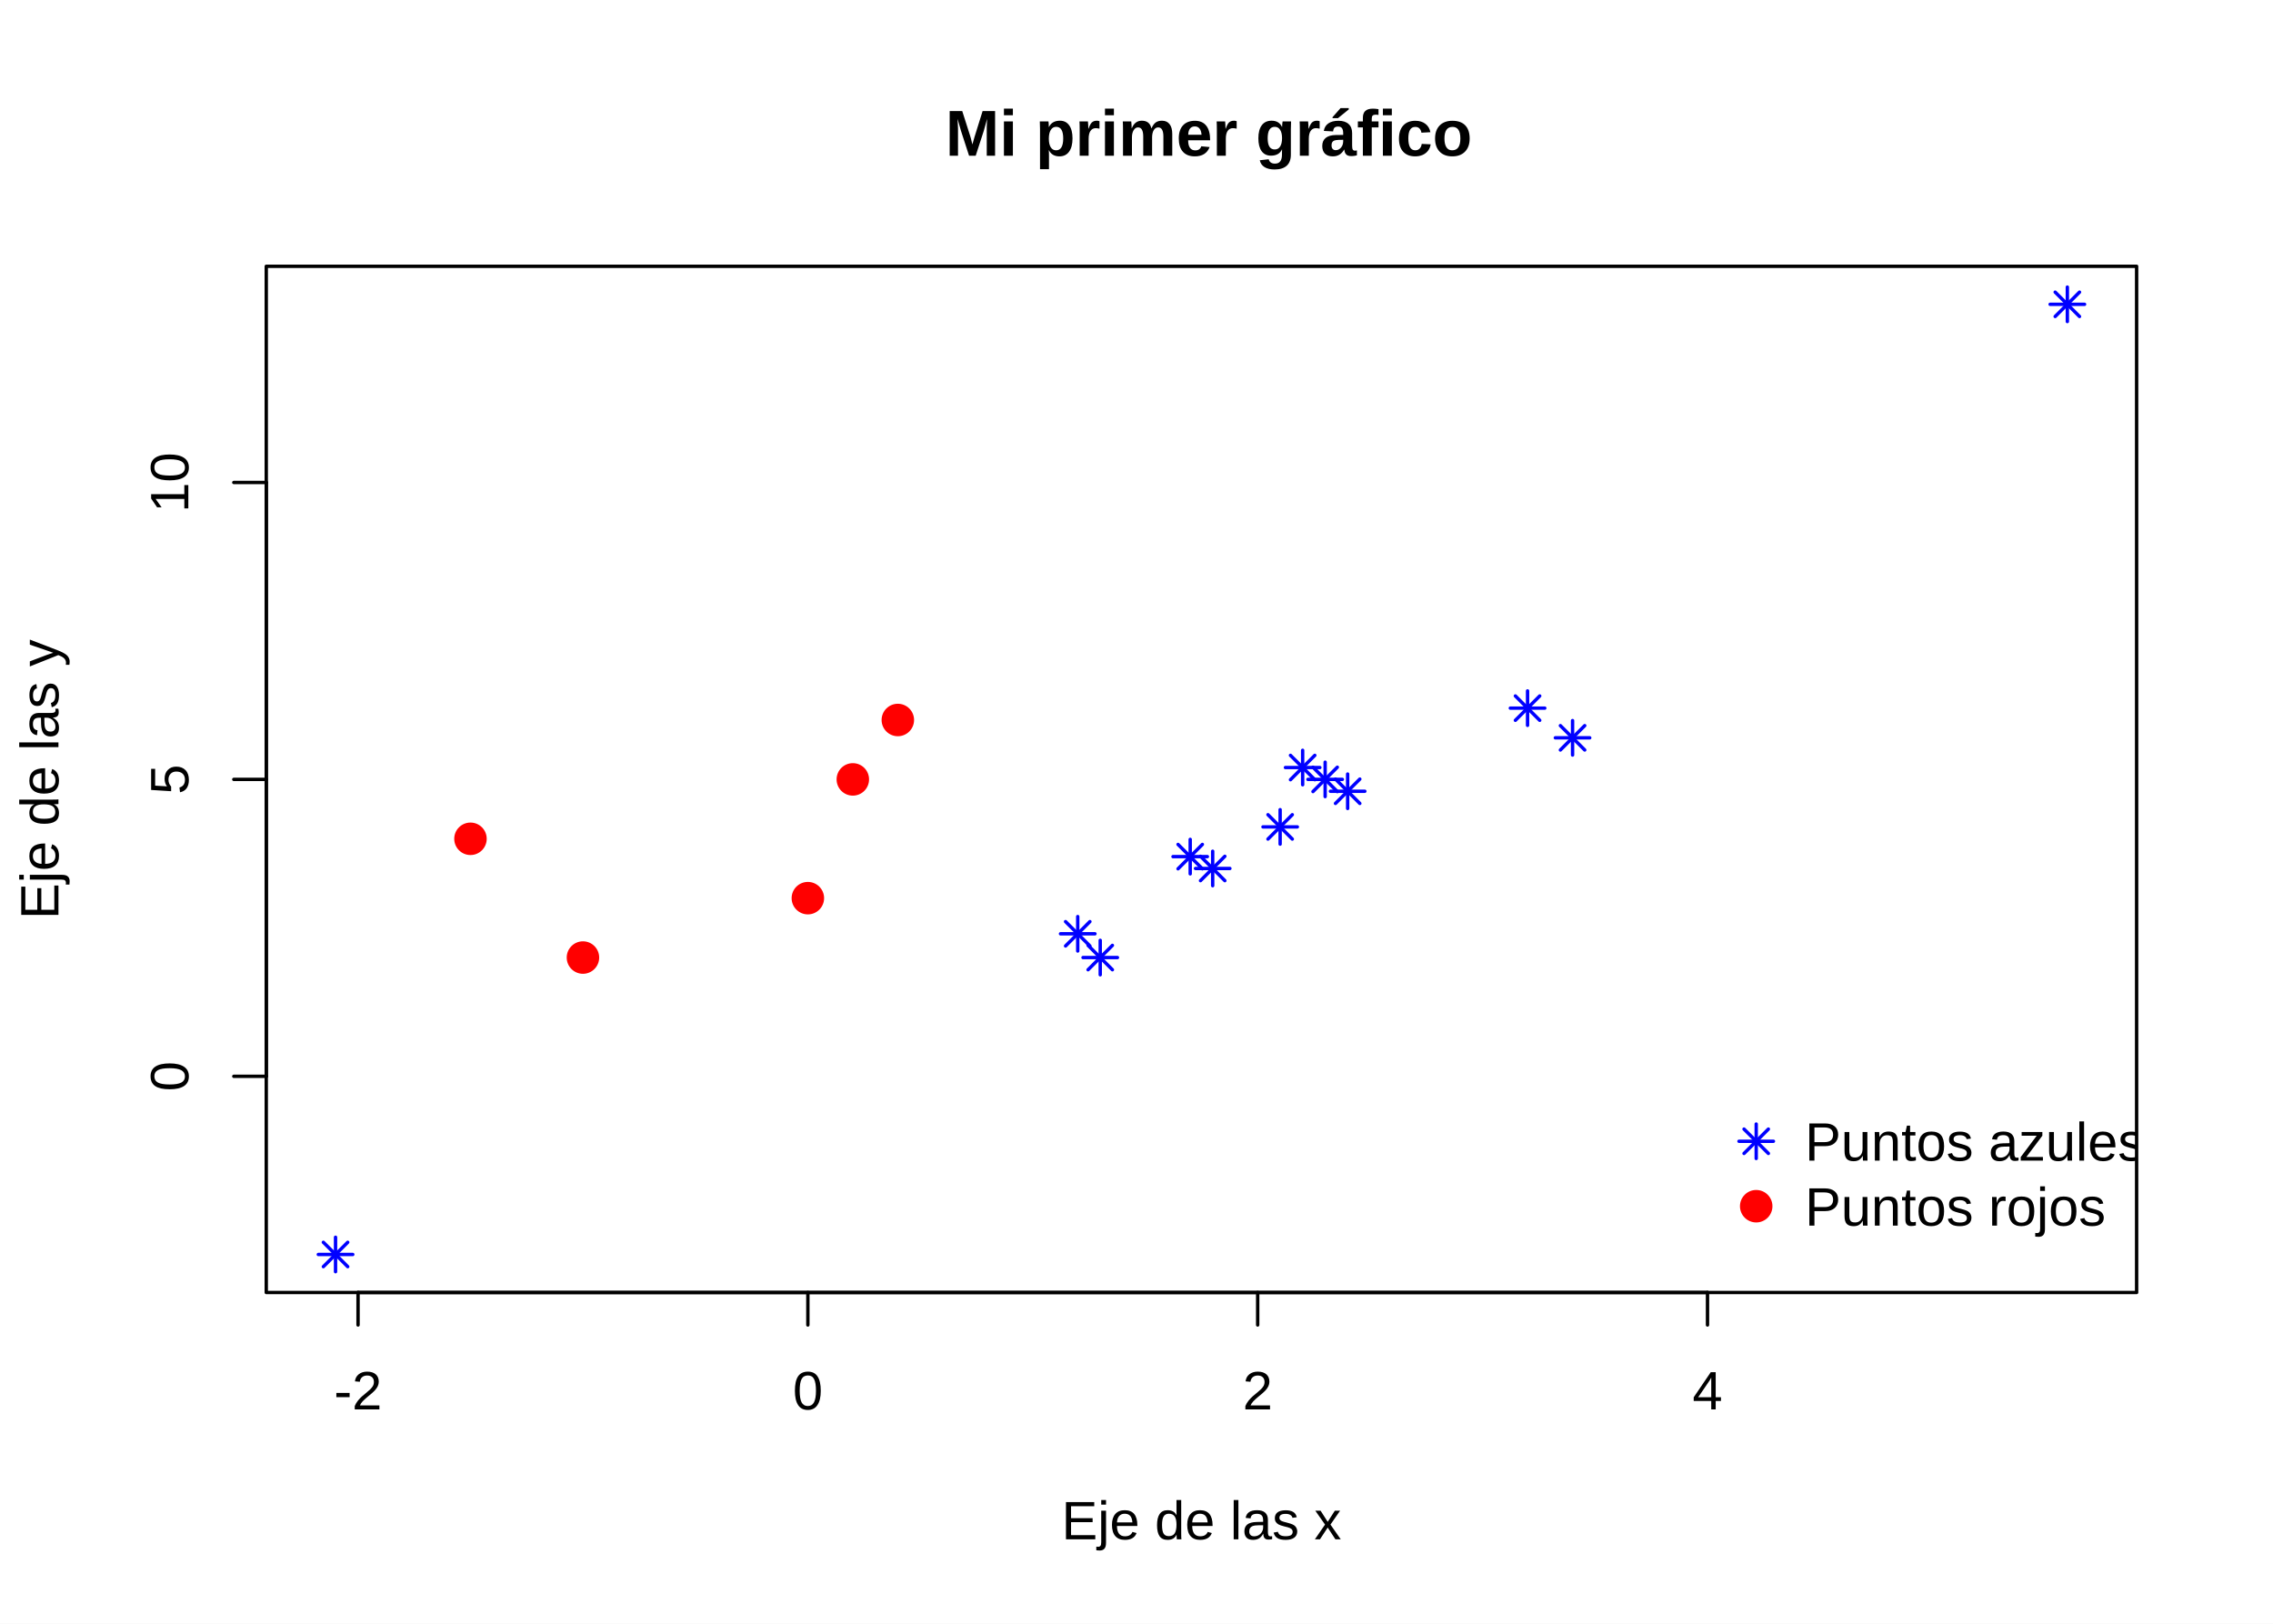
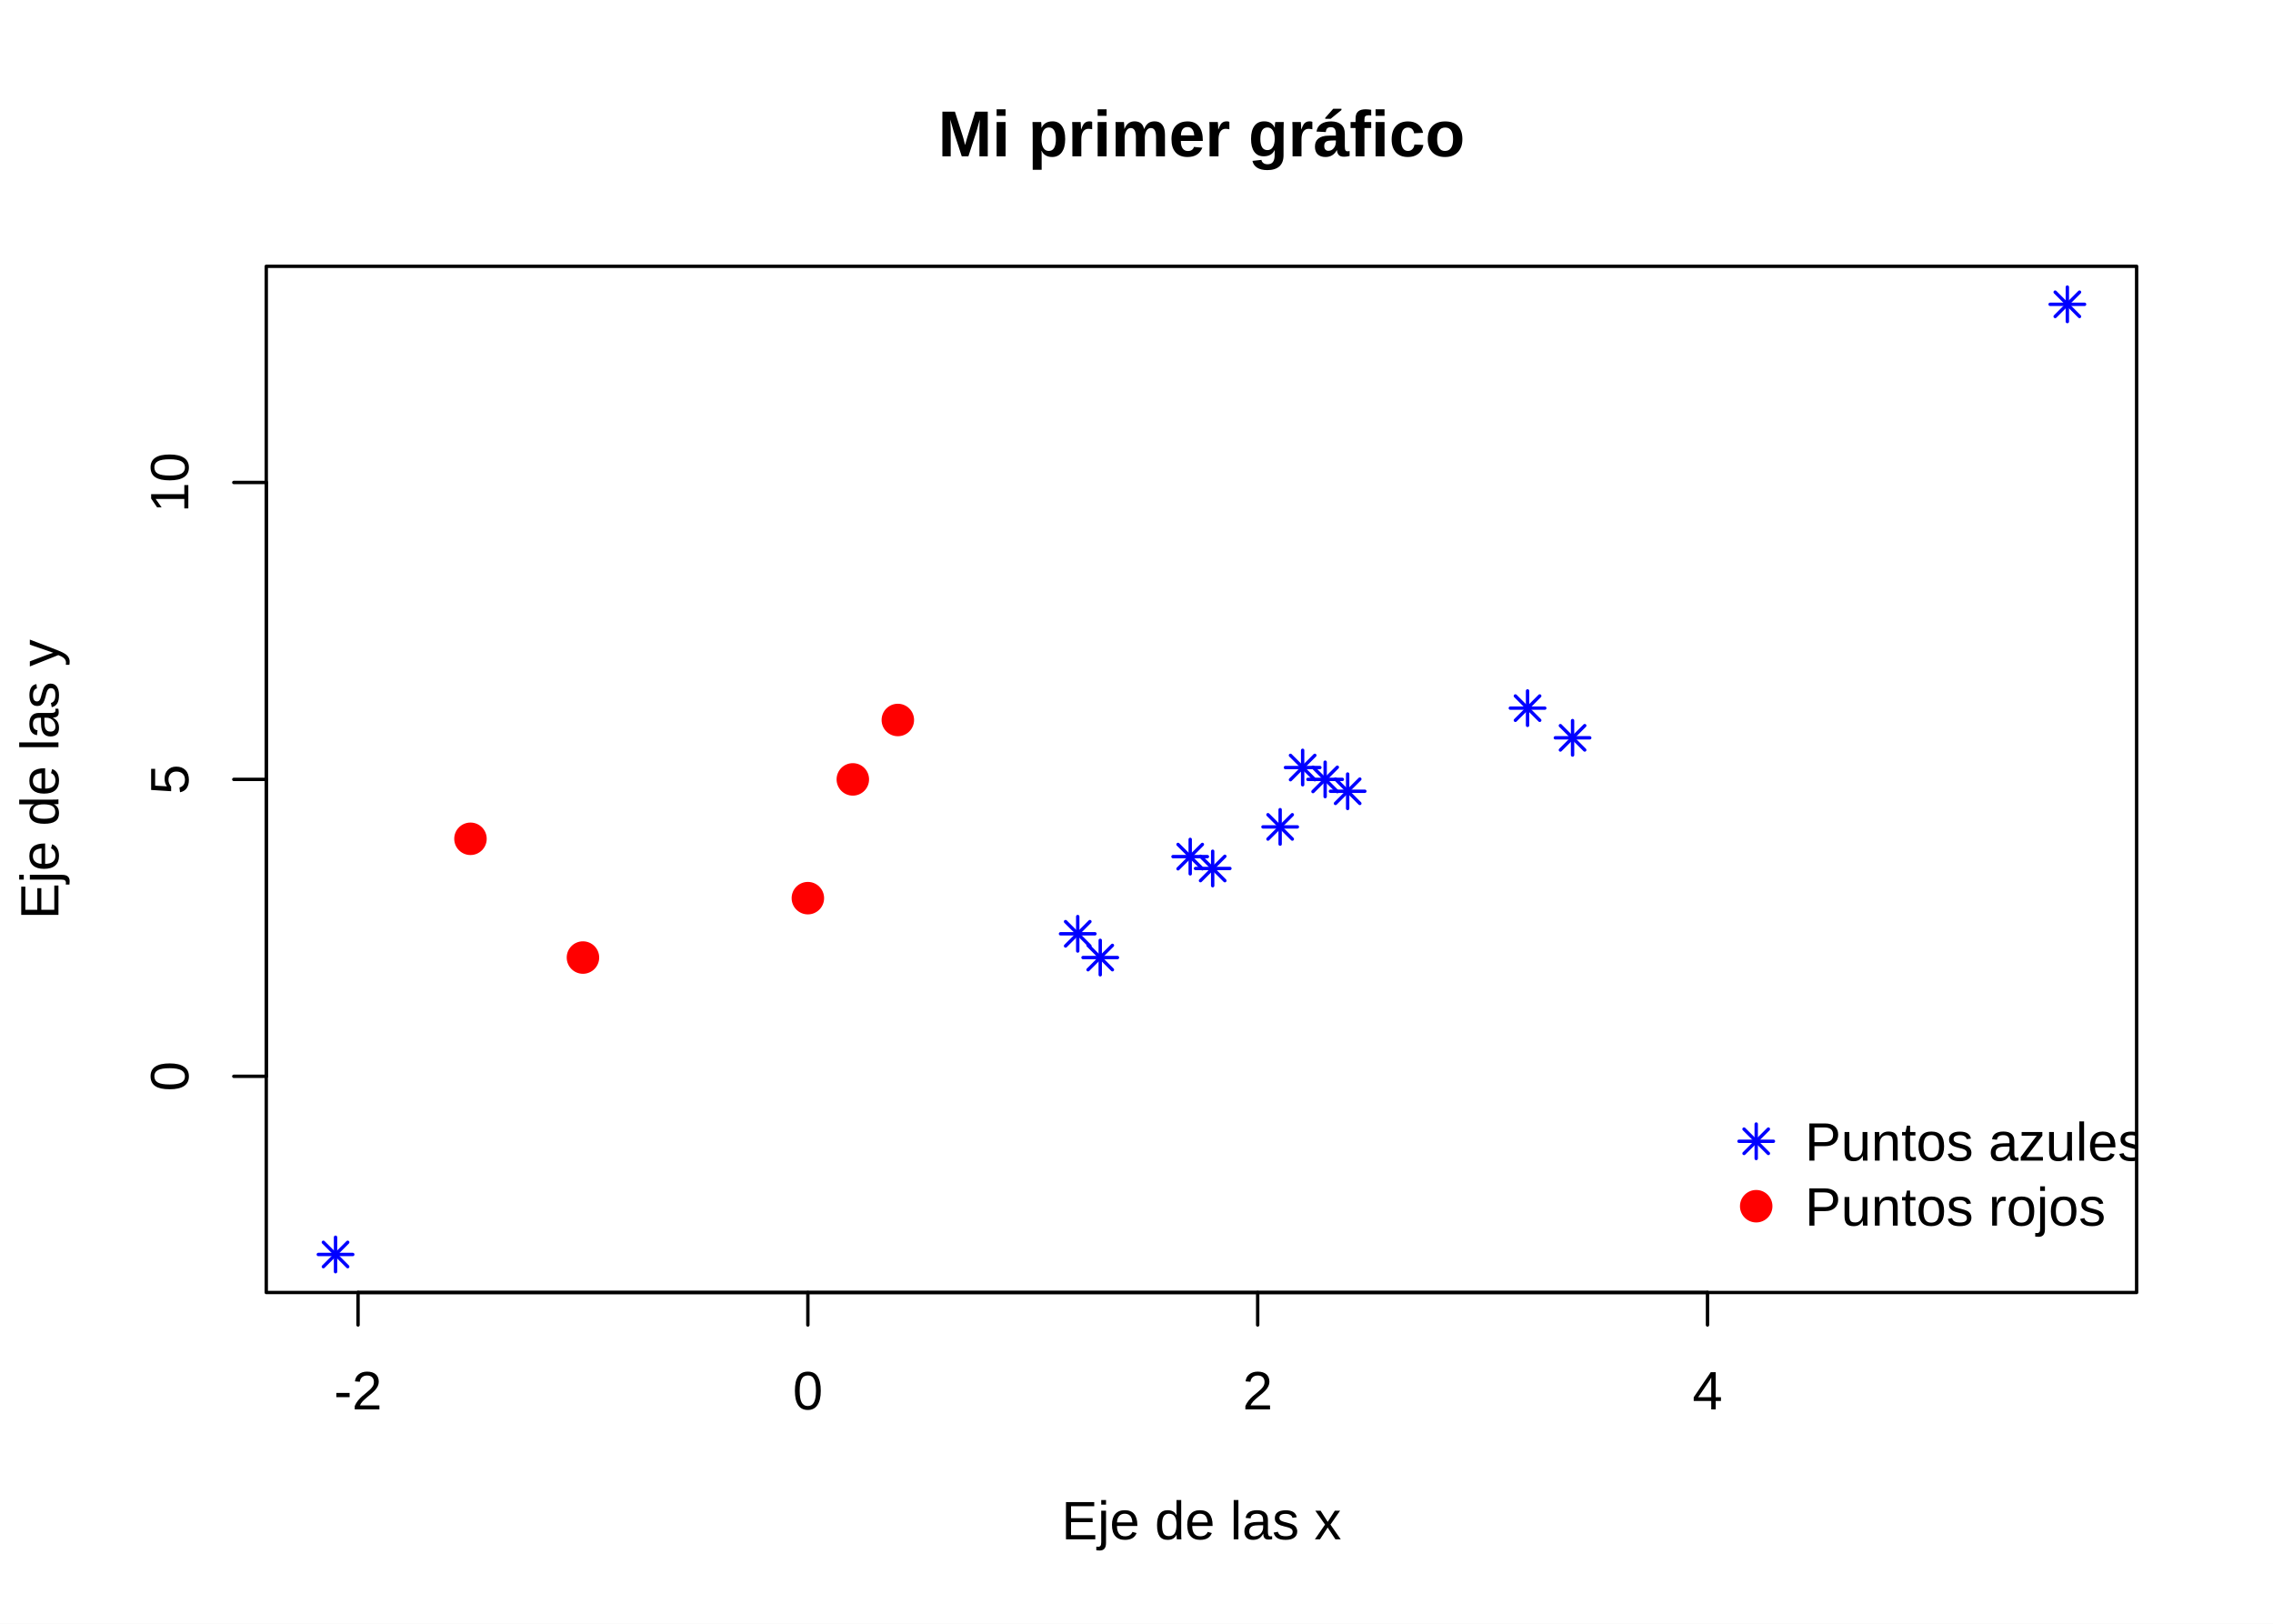
<svg xmlns="http://www.w3.org/2000/svg" viewBox="0 0 504.00 360.00">
  <defs>
    <style type="text/css">
    line, polyline, path, rect, circle {
      fill: none;
      stroke: #000000;
      stroke-linecap: round;
      stroke-linejoin: round;
      stroke-miterlimit: 10.00;
    }
  </style>
  </defs>
  <rect width="100%" height="100%" style="stroke: none; fill: #FFFFFF;" />
  <defs>
    <clipPath id="cpNTkuMDR8NDczLjc2fDI4Ni41Nnw1OS4wNA==">
      <rect x="59.04" y="59.04" width="414.72" height="227.52" />
    </clipPath>
  </defs>
  <line x1="236.27" y1="209.73" x2="241.67" y2="204.33" style="stroke-width: 0.75; stroke: #0000FF;" clip-path="url(#cpNTkuMDR8NDczLjc2fDI4Ni41Nnw1OS4wNA==)" />
  <line x1="236.27" y1="204.33" x2="241.67" y2="209.73" style="stroke-width: 0.75; stroke: #0000FF;" clip-path="url(#cpNTkuMDR8NDczLjc2fDI4Ni41Nnw1OS4wNA==)" />
  <line x1="235.15" y1="207.03" x2="242.79" y2="207.03" style="stroke-width: 0.75; stroke: #0000FF;" clip-path="url(#cpNTkuMDR8NDczLjc2fDI4Ni41Nnw1OS4wNA==)" />
  <line x1="238.97" y1="210.85" x2="238.97" y2="203.21" style="stroke-width: 0.75; stroke: #0000FF;" clip-path="url(#cpNTkuMDR8NDczLjc2fDI4Ni41Nnw1OS4wNA==)" />
  <line x1="345.99" y1="166.28" x2="351.39" y2="160.88" style="stroke-width: 0.75; stroke: #0000FF;" clip-path="url(#cpNTkuMDR8NDczLjc2fDI4Ni41Nnw1OS4wNA==)" />
  <line x1="345.99" y1="160.88" x2="351.39" y2="166.28" style="stroke-width: 0.75; stroke: #0000FF;" clip-path="url(#cpNTkuMDR8NDczLjc2fDI4Ni41Nnw1OS4wNA==)" />
  <line x1="344.87" y1="163.58" x2="352.50" y2="163.58" style="stroke-width: 0.75; stroke: #0000FF;" clip-path="url(#cpNTkuMDR8NDczLjc2fDI4Ni41Nnw1OS4wNA==)" />
  <line x1="348.69" y1="167.40" x2="348.69" y2="159.76" style="stroke-width: 0.75; stroke: #0000FF;" clip-path="url(#cpNTkuMDR8NDczLjc2fDI4Ni41Nnw1OS4wNA==)" />
  <line x1="241.26" y1="215.00" x2="246.66" y2="209.60" style="stroke-width: 0.75; stroke: #0000FF;" clip-path="url(#cpNTkuMDR8NDczLjc2fDI4Ni41Nnw1OS4wNA==)" />
  <line x1="241.26" y1="209.60" x2="246.66" y2="215.00" style="stroke-width: 0.75; stroke: #0000FF;" clip-path="url(#cpNTkuMDR8NDczLjc2fDI4Ni41Nnw1OS4wNA==)" />
  <line x1="240.14" y1="212.30" x2="247.78" y2="212.30" style="stroke-width: 0.75; stroke: #0000FF;" clip-path="url(#cpNTkuMDR8NDczLjc2fDI4Ni41Nnw1OS4wNA==)" />
  <line x1="243.96" y1="216.12" x2="243.96" y2="208.48" style="stroke-width: 0.75; stroke: #0000FF;" clip-path="url(#cpNTkuMDR8NDczLjc2fDI4Ni41Nnw1OS4wNA==)" />
  <line x1="71.70" y1="280.83" x2="77.10" y2="275.43" style="stroke-width: 0.75; stroke: #0000FF;" clip-path="url(#cpNTkuMDR8NDczLjc2fDI4Ni41Nnw1OS4wNA==)" />
  <line x1="71.70" y1="275.43" x2="77.10" y2="280.83" style="stroke-width: 0.75; stroke: #0000FF;" clip-path="url(#cpNTkuMDR8NDczLjc2fDI4Ni41Nnw1OS4wNA==)" />
  <line x1="70.58" y1="278.13" x2="78.22" y2="278.13" style="stroke-width: 0.75; stroke: #0000FF;" clip-path="url(#cpNTkuMDR8NDczLjc2fDI4Ni41Nnw1OS4wNA==)" />
  <line x1="74.40" y1="281.95" x2="74.40" y2="274.31" style="stroke-width: 0.75; stroke: #0000FF;" clip-path="url(#cpNTkuMDR8NDczLjc2fDI4Ni41Nnw1OS4wNA==)" />
  <line x1="455.70" y1="70.17" x2="461.10" y2="64.77" style="stroke-width: 0.75; stroke: #0000FF;" clip-path="url(#cpNTkuMDR8NDczLjc2fDI4Ni41Nnw1OS4wNA==)" />
  <line x1="455.70" y1="64.77" x2="461.10" y2="70.17" style="stroke-width: 0.75; stroke: #0000FF;" clip-path="url(#cpNTkuMDR8NDczLjc2fDI4Ni41Nnw1OS4wNA==)" />
  <line x1="454.58" y1="67.47" x2="462.22" y2="67.47" style="stroke-width: 0.75; stroke: #0000FF;" clip-path="url(#cpNTkuMDR8NDczLjc2fDI4Ni41Nnw1OS4wNA==)" />
  <line x1="458.40" y1="71.29" x2="458.40" y2="63.65" style="stroke-width: 0.75; stroke: #0000FF;" clip-path="url(#cpNTkuMDR8NDczLjc2fDI4Ni41Nnw1OS4wNA==)" />
  <line x1="291.13" y1="175.50" x2="296.53" y2="170.10" style="stroke-width: 0.75; stroke: #0000FF;" clip-path="url(#cpNTkuMDR8NDczLjc2fDI4Ni41Nnw1OS4wNA==)" />
  <line x1="291.13" y1="170.10" x2="296.53" y2="175.50" style="stroke-width: 0.75; stroke: #0000FF;" clip-path="url(#cpNTkuMDR8NDczLjc2fDI4Ni41Nnw1OS4wNA==)" />
  <line x1="290.01" y1="172.80" x2="297.65" y2="172.80" style="stroke-width: 0.75; stroke: #0000FF;" clip-path="url(#cpNTkuMDR8NDczLjc2fDI4Ni41Nnw1OS4wNA==)" />
  <line x1="293.83" y1="176.62" x2="293.83" y2="168.98" style="stroke-width: 0.75; stroke: #0000FF;" clip-path="url(#cpNTkuMDR8NDczLjc2fDI4Ni41Nnw1OS4wNA==)" />
  <line x1="336.01" y1="159.70" x2="341.41" y2="154.30" style="stroke-width: 0.75; stroke: #0000FF;" clip-path="url(#cpNTkuMDR8NDczLjc2fDI4Ni41Nnw1OS4wNA==)" />
  <line x1="336.01" y1="154.30" x2="341.41" y2="159.70" style="stroke-width: 0.75; stroke: #0000FF;" clip-path="url(#cpNTkuMDR8NDczLjc2fDI4Ni41Nnw1OS4wNA==)" />
  <line x1="334.89" y1="157.00" x2="342.53" y2="157.00" style="stroke-width: 0.75; stroke: #0000FF;" clip-path="url(#cpNTkuMDR8NDczLjc2fDI4Ni41Nnw1OS4wNA==)" />
  <line x1="338.71" y1="160.82" x2="338.71" y2="153.18" style="stroke-width: 0.75; stroke: #0000FF;" clip-path="url(#cpNTkuMDR8NDczLjc2fDI4Ni41Nnw1OS4wNA==)" />
  <line x1="296.12" y1="178.13" x2="301.52" y2="172.73" style="stroke-width: 0.75; stroke: #0000FF;" clip-path="url(#cpNTkuMDR8NDczLjc2fDI4Ni41Nnw1OS4wNA==)" />
  <line x1="296.12" y1="172.73" x2="301.52" y2="178.13" style="stroke-width: 0.75; stroke: #0000FF;" clip-path="url(#cpNTkuMDR8NDczLjc2fDI4Ni41Nnw1OS4wNA==)" />
  <line x1="295.00" y1="175.43" x2="302.63" y2="175.43" style="stroke-width: 0.75; stroke: #0000FF;" clip-path="url(#cpNTkuMDR8NDczLjc2fDI4Ni41Nnw1OS4wNA==)" />
  <line x1="298.82" y1="179.25" x2="298.82" y2="171.61" style="stroke-width: 0.75; stroke: #0000FF;" clip-path="url(#cpNTkuMDR8NDczLjc2fDI4Ni41Nnw1OS4wNA==)" />
  <line x1="281.15" y1="186.03" x2="286.55" y2="180.63" style="stroke-width: 0.75; stroke: #0000FF;" clip-path="url(#cpNTkuMDR8NDczLjc2fDI4Ni41Nnw1OS4wNA==)" />
  <line x1="281.15" y1="180.63" x2="286.55" y2="186.03" style="stroke-width: 0.75; stroke: #0000FF;" clip-path="url(#cpNTkuMDR8NDczLjc2fDI4Ni41Nnw1OS4wNA==)" />
  <line x1="280.04" y1="183.33" x2="287.67" y2="183.33" style="stroke-width: 0.75; stroke: #0000FF;" clip-path="url(#cpNTkuMDR8NDczLjc2fDI4Ni41Nnw1OS4wNA==)" />
  <line x1="283.85" y1="187.15" x2="283.85" y2="179.51" style="stroke-width: 0.75; stroke: #0000FF;" clip-path="url(#cpNTkuMDR8NDczLjc2fDI4Ni41Nnw1OS4wNA==)" />
  <line x1="266.19" y1="195.25" x2="271.59" y2="189.85" style="stroke-width: 0.75; stroke: #0000FF;" clip-path="url(#cpNTkuMDR8NDczLjc2fDI4Ni41Nnw1OS4wNA==)" />
  <line x1="266.19" y1="189.85" x2="271.59" y2="195.25" style="stroke-width: 0.75; stroke: #0000FF;" clip-path="url(#cpNTkuMDR8NDczLjc2fDI4Ni41Nnw1OS4wNA==)" />
  <line x1="265.08" y1="192.55" x2="272.71" y2="192.55" style="stroke-width: 0.75; stroke: #0000FF;" clip-path="url(#cpNTkuMDR8NDczLjc2fDI4Ni41Nnw1OS4wNA==)" />
  <line x1="268.89" y1="196.37" x2="268.89" y2="188.73" style="stroke-width: 0.75; stroke: #0000FF;" clip-path="url(#cpNTkuMDR8NDczLjc2fDI4Ni41Nnw1OS4wNA==)" />
  <line x1="261.21" y1="192.62" x2="266.61" y2="187.22" style="stroke-width: 0.75; stroke: #0000FF;" clip-path="url(#cpNTkuMDR8NDczLjc2fDI4Ni41Nnw1OS4wNA==)" />
  <line x1="261.21" y1="187.22" x2="266.61" y2="192.62" style="stroke-width: 0.75; stroke: #0000FF;" clip-path="url(#cpNTkuMDR8NDczLjc2fDI4Ni41Nnw1OS4wNA==)" />
  <line x1="260.09" y1="189.92" x2="267.72" y2="189.92" style="stroke-width: 0.75; stroke: #0000FF;" clip-path="url(#cpNTkuMDR8NDczLjc2fDI4Ni41Nnw1OS4wNA==)" />
  <line x1="263.91" y1="193.74" x2="263.91" y2="186.10" style="stroke-width: 0.75; stroke: #0000FF;" clip-path="url(#cpNTkuMDR8NDczLjc2fDI4Ni41Nnw1OS4wNA==)" />
  <line x1="286.14" y1="172.87" x2="291.54" y2="167.47" style="stroke-width: 0.75; stroke: #0000FF;" clip-path="url(#cpNTkuMDR8NDczLjc2fDI4Ni41Nnw1OS4wNA==)" />
  <line x1="286.14" y1="167.47" x2="291.54" y2="172.87" style="stroke-width: 0.75; stroke: #0000FF;" clip-path="url(#cpNTkuMDR8NDczLjc2fDI4Ni41Nnw1OS4wNA==)" />
  <line x1="285.02" y1="170.17" x2="292.66" y2="170.17" style="stroke-width: 0.75; stroke: #0000FF;" clip-path="url(#cpNTkuMDR8NDczLjc2fDI4Ni41Nnw1OS4wNA==)" />
  <line x1="288.84" y1="173.99" x2="288.84" y2="166.35" style="stroke-width: 0.75; stroke: #0000FF;" clip-path="url(#cpNTkuMDR8NDczLjc2fDI4Ni41Nnw1OS4wNA==)" />
  <defs>
    <clipPath id="cpMHw1MDR8MzYwfDA=">
      <rect x="0.00" y="0.00" width="504.00" height="360.00" />
    </clipPath>
  </defs>
  <line x1="79.39" y1="286.56" x2="378.61" y2="286.56" style="stroke-width: 0.75;" clip-path="url(#cpMHw1MDR8MzYwfDA=)" />
  <line x1="79.39" y1="286.56" x2="79.39" y2="293.76" style="stroke-width: 0.75;" clip-path="url(#cpMHw1MDR8MzYwfDA=)" />
  <line x1="179.13" y1="286.56" x2="179.13" y2="293.76" style="stroke-width: 0.75;" clip-path="url(#cpMHw1MDR8MzYwfDA=)" />
  <line x1="278.87" y1="286.56" x2="278.87" y2="293.76" style="stroke-width: 0.75;" clip-path="url(#cpMHw1MDR8MzYwfDA=)" />
  <line x1="378.61" y1="286.56" x2="378.61" y2="293.76" style="stroke-width: 0.75;" clip-path="url(#cpMHw1MDR8MzYwfDA=)" />
  <g clip-path="url(#cpMHw1MDR8MzYwfDA=)">
    <text x="74.05" y="312.48" style="font-size: 12.00px; font-family: Arial;" textLength="10.67px" lengthAdjust="spacingAndGlyphs">-2</text>
  </g>
  <g clip-path="url(#cpMHw1MDR8MzYwfDA=)">
    <text x="175.79" y="312.48" style="font-size: 12.00px; font-family: Arial;" textLength="6.67px" lengthAdjust="spacingAndGlyphs">0</text>
  </g>
  <g clip-path="url(#cpMHw1MDR8MzYwfDA=)">
    <text x="275.53" y="312.48" style="font-size: 12.00px; font-family: Arial;" textLength="6.67px" lengthAdjust="spacingAndGlyphs">2</text>
  </g>
  <g clip-path="url(#cpMHw1MDR8MzYwfDA=)">
    <text x="375.27" y="312.48" style="font-size: 12.00px; font-family: Arial;" textLength="6.67px" lengthAdjust="spacingAndGlyphs">4</text>
  </g>
  <line x1="59.04" y1="238.63" x2="59.04" y2="106.97" style="stroke-width: 0.75;" clip-path="url(#cpMHw1MDR8MzYwfDA=)" />
  <line x1="59.04" y1="238.63" x2="51.84" y2="238.63" style="stroke-width: 0.75;" clip-path="url(#cpMHw1MDR8MzYwfDA=)" />
  <line x1="59.04" y1="172.80" x2="51.84" y2="172.80" style="stroke-width: 0.75;" clip-path="url(#cpMHw1MDR8MzYwfDA=)" />
  <line x1="59.04" y1="106.97" x2="51.84" y2="106.97" style="stroke-width: 0.75;" clip-path="url(#cpMHw1MDR8MzYwfDA=)" />
  <g clip-path="url(#cpMHw1MDR8MzYwfDA=)">
    <text transform="translate(41.76,241.97) rotate(-90)" style="font-size: 12.00px; font-family: Arial;" textLength="6.67px" lengthAdjust="spacingAndGlyphs">0</text>
  </g>
  <g clip-path="url(#cpMHw1MDR8MzYwfDA=)">
    <text transform="translate(41.76,176.14) rotate(-90)" style="font-size: 12.00px; font-family: Arial;" textLength="6.67px" lengthAdjust="spacingAndGlyphs">5</text>
  </g>
  <g clip-path="url(#cpMHw1MDR8MzYwfDA=)">
    <text transform="translate(41.76,113.64) rotate(-90)" style="font-size: 12.00px; font-family: Arial;" textLength="13.35px" lengthAdjust="spacingAndGlyphs">10</text>
  </g>
  <polyline points="59.04,286.56 473.76,286.56 473.76,59.04 59.04,59.04 59.04,286.56 " style="stroke-width: 0.75;" clip-path="url(#cpMHw1MDR8MzYwfDA=)" />
  <g clip-path="url(#cpMHw1MDR8MzYwfDA=)">
-     <text x="209.61" y="34.53" style="font-size: 14.40px; font-weight: bold; font-family: Arial;" textLength="113.58px" lengthAdjust="spacingAndGlyphs">Mi primer gráfico</text>
+     <text x="207.99" y="34.67" style="font-size: 14.40px; font-weight: bold; font-family: Arial;" textLength="116.82px" lengthAdjust="spacingAndGlyphs">Mi primer gráfico</text>
  </g>
  <g clip-path="url(#cpMHw1MDR8MzYwfDA=)">
    <text x="235.38" y="341.28" style="font-size: 12.00px; font-family: Arial;" textLength="62.03px" lengthAdjust="spacingAndGlyphs">Eje de las x</text>
  </g>
  <g clip-path="url(#cpMHw1MDR8MzYwfDA=)">
    <text transform="translate(12.96,203.82) rotate(-90)" style="font-size: 12.00px; font-family: Arial;" textLength="62.03px" lengthAdjust="spacingAndGlyphs">Eje de las y</text>
  </g>
  <defs>
    <clipPath id="cpNTkuMDR8NDczLjc2fDI4Ni41Nnw1OS4wNA==">
      <rect x="59.04" y="59.04" width="414.72" height="227.52" />
    </clipPath>
  </defs>
  <circle cx="129.26" cy="212.30" r="2.70pt" style="stroke-width: 0.75; stroke: none; fill: #FF0000;" clip-path="url(#cpNTkuMDR8NDczLjc2fDI4Ni41Nnw1OS4wNA==)" />
  <circle cx="179.13" cy="199.13" r="2.70pt" style="stroke-width: 0.75; stroke: none; fill: #FF0000;" clip-path="url(#cpNTkuMDR8NDczLjc2fDI4Ni41Nnw1OS4wNA==)" />
  <circle cx="104.32" cy="185.97" r="2.70pt" style="stroke-width: 0.75; stroke: none; fill: #FF0000;" clip-path="url(#cpNTkuMDR8NDczLjc2fDI4Ni41Nnw1OS4wNA==)" />
  <circle cx="189.10" cy="172.80" r="2.70pt" style="stroke-width: 0.75; stroke: none; fill: #FF0000;" clip-path="url(#cpNTkuMDR8NDczLjc2fDI4Ni41Nnw1OS4wNA==)" />
  <circle cx="199.08" cy="159.63" r="2.70pt" style="stroke-width: 0.75; stroke: none; fill: #FF0000;" clip-path="url(#cpNTkuMDR8NDczLjc2fDI4Ni41Nnw1OS4wNA==)" />
  <line x1="386.71" y1="255.73" x2="392.11" y2="250.33" style="stroke-width: 0.75; stroke: #0000FF;" clip-path="url(#cpNTkuMDR8NDczLjc2fDI4Ni41Nnw1OS4wNA==)" />
  <line x1="386.71" y1="250.33" x2="392.11" y2="255.73" style="stroke-width: 0.75; stroke: #0000FF;" clip-path="url(#cpNTkuMDR8NDczLjc2fDI4Ni41Nnw1OS4wNA==)" />
  <line x1="385.59" y1="253.03" x2="393.23" y2="253.03" style="stroke-width: 0.75; stroke: #0000FF;" clip-path="url(#cpNTkuMDR8NDczLjc2fDI4Ni41Nnw1OS4wNA==)" />
  <line x1="389.41" y1="256.85" x2="389.41" y2="249.21" style="stroke-width: 0.75; stroke: #0000FF;" clip-path="url(#cpNTkuMDR8NDczLjc2fDI4Ni41Nnw1OS4wNA==)" />
  <circle cx="389.41" cy="267.43" r="2.70pt" style="stroke-width: 0.75; stroke: none; fill: #FF0000;" clip-path="url(#cpNTkuMDR8NDczLjc2fDI4Ni41Nnw1OS4wNA==)" />
  <g clip-path="url(#cpNTkuMDR8NDczLjc2fDI4Ni41Nnw1OS4wNA==)">
    <text x="400.21" y="257.33" style="font-size: 12.00px; font-family: Arial;" textLength="75.38px" lengthAdjust="spacingAndGlyphs">Puntos azules</text>
  </g>
  <g clip-path="url(#cpNTkuMDR8NDczLjc2fDI4Ni41Nnw1OS4wNA==)">
    <text x="400.21" y="271.73" style="font-size: 12.00px; font-family: Arial;" textLength="66.70px" lengthAdjust="spacingAndGlyphs">Puntos rojos</text>
  </g>
</svg>
